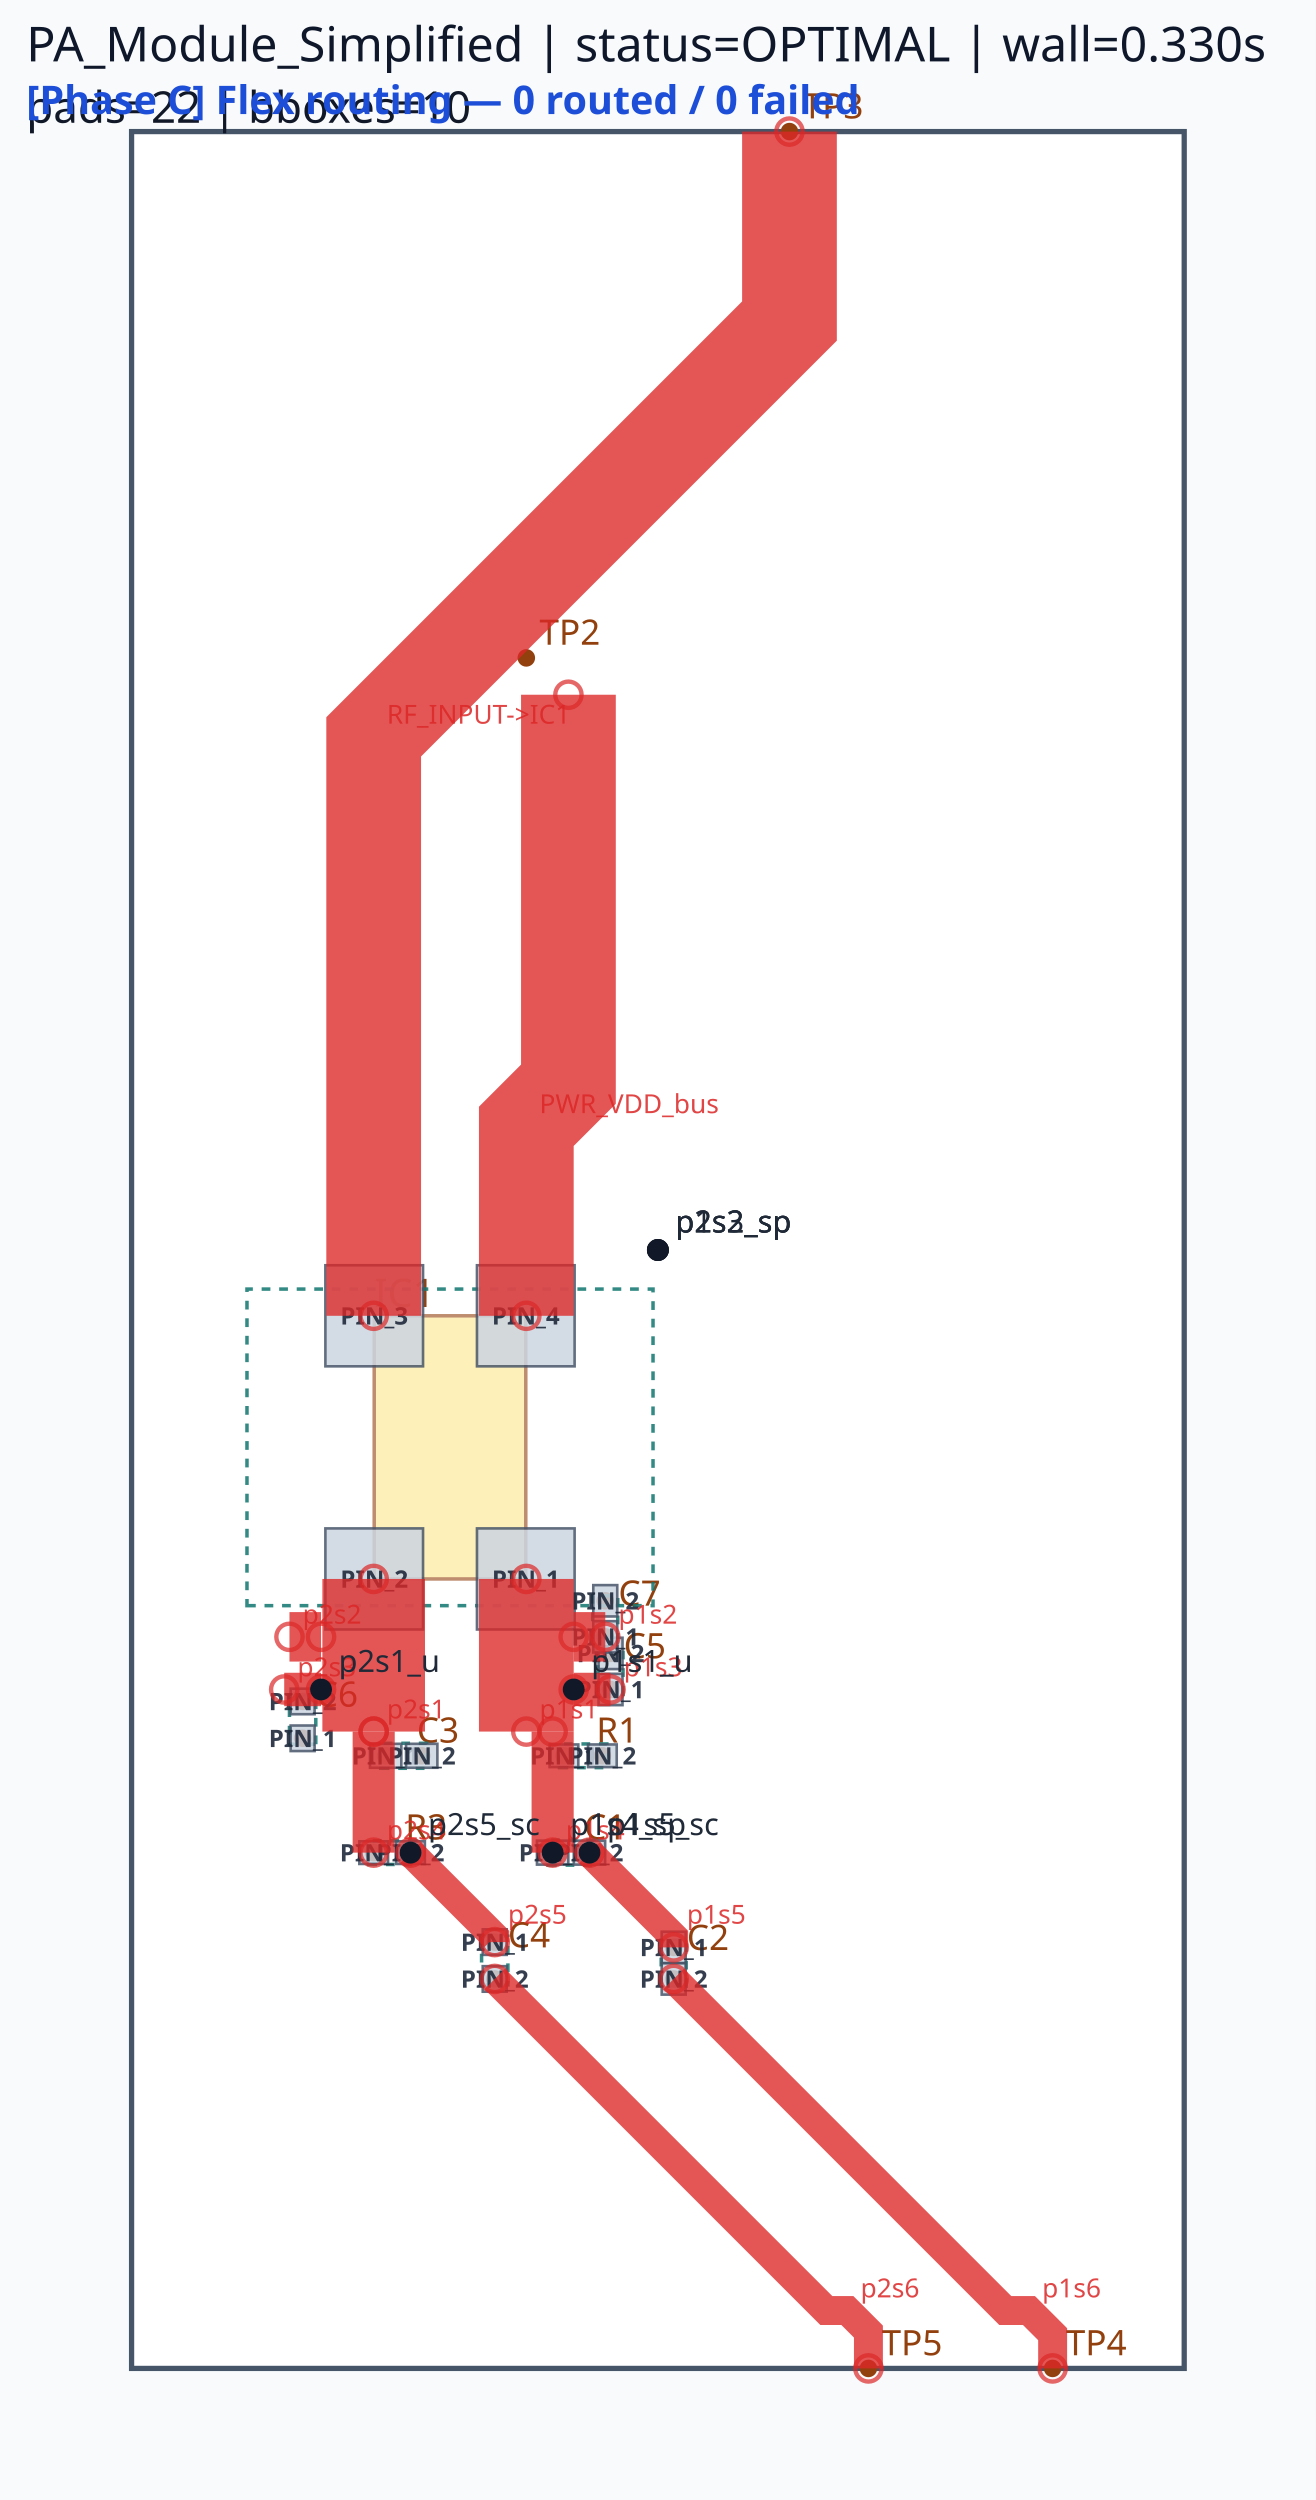
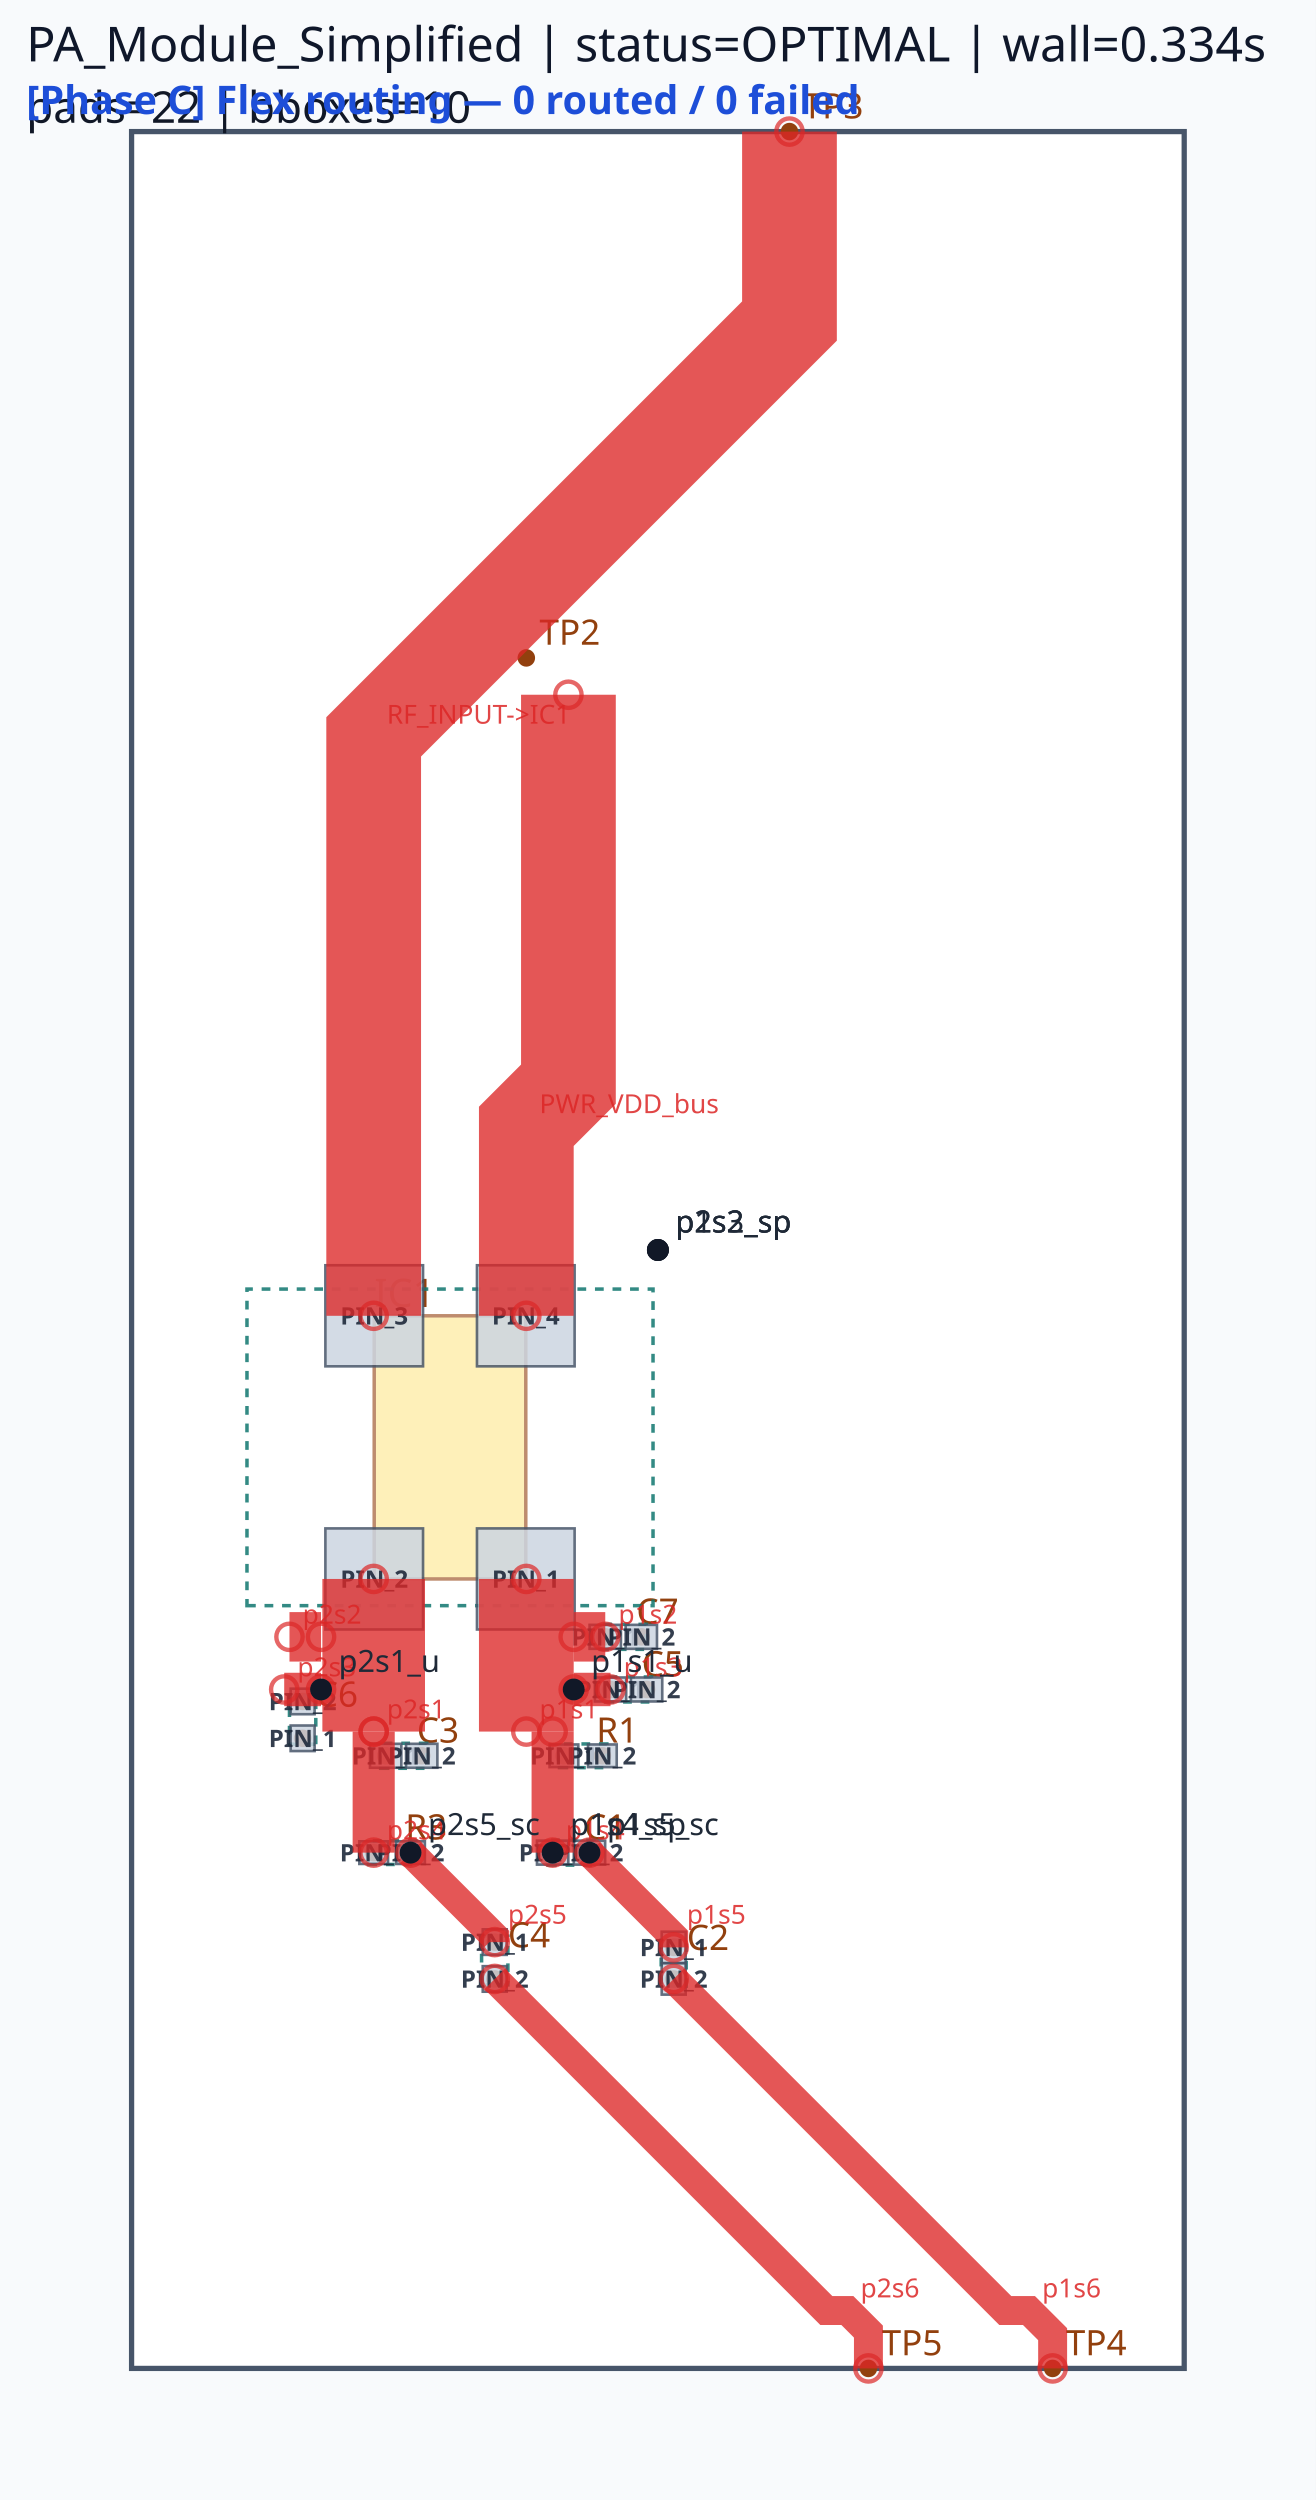
<svg xmlns="http://www.w3.org/2000/svg" viewBox="0 0 300.0 570.0" width="300.0" height="570.0">
  <rect x="0" y="0" width="100%" height="100%" fill="#f8fafc" />
  <rect x="30.00" y="30.00" width="240.00" height="510.00" fill="#ffffff" stroke="#475569" stroke-width="1.2" />
  <rect x="85.32" y="300.00" width="34.56" height="60.00" fill="#fde68a" stroke="#92400e" stroke-width="0.8" opacity="0.6" />
  <text x="85.32" y="298.00" font-family="sans-serif" font-size="9" fill="#92400e">IC1</text>
  <circle cx="120.00" cy="150.00" r="2" fill="#92400e" />
  <text x="123.00" y="147.00" font-family="sans-serif" font-size="8" fill="#92400e">TP2</text>
  <circle cx="180.00" cy="30.00" r="2" fill="#92400e" />
  <text x="183.00" y="27.00" font-family="sans-serif" font-size="8" fill="#92400e">TP3</text>
  <circle cx="240.00" cy="540.00" r="2" fill="#92400e" />
  <text x="243.00" y="537.00" font-family="sans-serif" font-size="8" fill="#92400e">TP4</text>
  <circle cx="198.00" cy="540.00" r="2" fill="#92400e" />
  <text x="201.00" y="537.00" font-family="sans-serif" font-size="8" fill="#92400e">TP5</text>
  <circle cx="126.00" cy="422.40" r="2" fill="#92400e" />
  <circle cx="134.40" cy="422.40" r="2" fill="#92400e" />
  <text x="133.20" y="419.40" font-family="sans-serif" font-size="8" fill="#92400e">C1</text>
  <circle cx="153.60" cy="444.00" r="2" fill="#92400e" />
  <circle cx="153.60" cy="451.20" r="2" fill="#92400e" />
  <text x="156.60" y="444.60" font-family="sans-serif" font-size="8" fill="#92400e">C2</text>
  <circle cx="112.80" cy="442.80" r="2" fill="#92400e" />
  <circle cx="112.80" cy="451.20" r="2" fill="#92400e" />
  <text x="115.80" y="444.00" font-family="sans-serif" font-size="8" fill="#92400e">C4</text>
  <circle cx="128.58" cy="400.32" r="2" fill="#92400e" />
  <circle cx="137.34" cy="400.32" r="2" fill="#92400e" />
  <text x="135.96" y="397.32" font-family="sans-serif" font-size="8" fill="#92400e">R1</text>
  <circle cx="85.20" cy="422.40" r="2" fill="#92400e" />
  <circle cx="93.60" cy="422.40" r="2" fill="#92400e" />
  <text x="92.40" y="419.40" font-family="sans-serif" font-size="8" fill="#92400e">R3</text>
  <circle cx="87.93" cy="400.32" r="2" fill="#92400e" />
  <circle cx="96.15" cy="400.32" r="2" fill="#92400e" />
  <text x="95.04" y="397.32" font-family="sans-serif" font-size="8" fill="#92400e">C3</text>
  <circle cx="139.20" cy="385.20" r="2" fill="#92400e" />
-   <circle cx="139.20" cy="376.98" r="2" fill="#92400e" />
-   <text x="142.20" y="378.09" font-family="sans-serif" font-size="8" fill="#92400e">C5</text>
+   <circle cx="147.42" cy="385.20" r="2" fill="#92400e" />
+   <text x="146.31" y="382.20" font-family="sans-serif" font-size="8" fill="#92400e">C5</text>
  <circle cx="69.00" cy="396.33" r="2" fill="#92400e" />
  <circle cx="69.00" cy="387.93" r="2" fill="#92400e" />
  <text x="72.00" y="389.13" font-family="sans-serif" font-size="8" fill="#92400e">C6</text>
  <circle cx="138.00" cy="373.20" r="2" fill="#92400e" />
-   <circle cx="138.00" cy="364.98" r="2" fill="#92400e" />
-   <text x="141.00" y="366.09" font-family="sans-serif" font-size="8" fill="#92400e">C7</text>
+   <circle cx="146.22" cy="373.20" r="2" fill="#92400e" />
+   <text x="145.11" y="370.20" font-family="sans-serif" font-size="8" fill="#92400e">C7</text>
  <path d="M 56.31,366.09 L 148.89,366.09 L 148.89,293.91 L 56.31,293.91 Z" class="component-bbox" fill="none" stroke="#0f766e" stroke-width="0.8" stroke-dasharray="2 2" opacity="0.85" />
  <path d="M 124.95,425.25 L 135.45,425.25 L 135.45,419.55 L 124.95,419.55 Z" class="component-bbox" fill="none" stroke="#0f766e" stroke-width="0.8" stroke-dasharray="2 2" opacity="0.85" />
  <path d="M 150.75,442.35 L 150.75,452.85 L 156.45,452.85 L 156.45,442.35 Z" class="component-bbox" fill="none" stroke="#0f766e" stroke-width="0.8" stroke-dasharray="2 2" opacity="0.85" />
  <path d="M 109.80,441.45 L 109.80,452.55 L 115.80,452.55 L 115.80,441.45 Z" class="component-bbox" fill="none" stroke="#0f766e" stroke-width="0.8" stroke-dasharray="2 2" opacity="0.85" />
  <path d="M 127.56,403.02 L 138.36,403.02 L 138.36,397.62 L 127.56,397.62 Z" class="component-bbox" fill="none" stroke="#0f766e" stroke-width="0.8" stroke-dasharray="2 2" opacity="0.85" />
  <path d="M 84.00,425.10 L 94.80,425.10 L 94.80,419.70 L 84.00,419.70 Z" class="component-bbox" fill="none" stroke="#0f766e" stroke-width="0.8" stroke-dasharray="2 2" opacity="0.85" />
  <path d="M 86.79,403.17 L 97.29,403.17 L 97.29,397.47 L 86.79,397.47 Z" class="component-bbox" fill="none" stroke="#0f766e" stroke-width="0.8" stroke-dasharray="2 2" opacity="0.85" />
-   <path d="M 142.05,386.34 L 142.05,375.84 L 136.35,375.84 L 136.35,386.34 Z" class="component-bbox" fill="none" stroke="#0f766e" stroke-width="0.8" stroke-dasharray="2 2" opacity="0.85" />
+   <path d="M 138.06,388.05 L 148.56,388.05 L 148.56,382.35 L 138.06,382.35 Z" class="component-bbox" fill="none" stroke="#0f766e" stroke-width="0.8" stroke-dasharray="2 2" opacity="0.85" />
  <path d="M 72.00,397.68 L 72.00,386.58 L 66.00,386.58 L 66.00,397.68 Z" class="component-bbox" fill="none" stroke="#0f766e" stroke-width="0.8" stroke-dasharray="2 2" opacity="0.85" />
-   <path d="M 140.85,374.34 L 140.85,363.84 L 135.15,363.84 L 135.15,374.34 Z" class="component-bbox" fill="none" stroke="#0f766e" stroke-width="0.8" stroke-dasharray="2 2" opacity="0.85" />
+   <path d="M 136.86,376.05 L 147.36,376.05 L 147.36,370.35 L 136.86,370.35 Z" class="component-bbox" fill="none" stroke="#0f766e" stroke-width="0.8" stroke-dasharray="2 2" opacity="0.85" />
  <polygon points="108.75,348.48 108.75,371.52 131.01,371.52 131.01,348.48" fill="#cbd5e1" stroke="#475569" stroke-width="0.6" opacity="0.85" />
  <text x="119.88" y="362.00" font-family="sans-serif" font-size="5.5" text-anchor="middle" font-weight="bold" fill="#1e293b" opacity="0.9">PIN_1</text>
  <polygon points="74.19,348.48 74.19,371.52 96.45,371.52 96.45,348.48" fill="#cbd5e1" stroke="#475569" stroke-width="0.6" opacity="0.85" />
  <text x="85.32" y="362.00" font-family="sans-serif" font-size="5.5" text-anchor="middle" font-weight="bold" fill="#1e293b" opacity="0.9">PIN_2</text>
  <polygon points="96.45,311.52 96.45,288.48 74.19,288.48 74.19,311.52" fill="#cbd5e1" stroke="#475569" stroke-width="0.6" opacity="0.85" />
  <text x="85.32" y="302.00" font-family="sans-serif" font-size="5.5" text-anchor="middle" font-weight="bold" fill="#1e293b" opacity="0.9">PIN_3</text>
  <polygon points="131.01,311.52 131.01,288.48 108.75,288.48 108.75,311.52" fill="#cbd5e1" stroke="#475569" stroke-width="0.6" opacity="0.85" />
  <text x="119.88" y="302.00" font-family="sans-serif" font-size="5.5" text-anchor="middle" font-weight="bold" fill="#1e293b" opacity="0.9">PIN_4</text>
  <polygon points="122.43,425.13 129.57,425.13 129.57,419.67 122.43,419.67" fill="#cbd5e1" stroke="#475569" stroke-width="0.6" opacity="0.85" />
  <text x="126.00" y="424.40" font-family="sans-serif" font-size="5.5" text-anchor="middle" font-weight="bold" fill="#1e293b" opacity="0.9">PIN_1</text>
  <polygon points="130.83,425.13 137.97,425.13 137.97,419.67 130.83,419.67" fill="#cbd5e1" stroke="#475569" stroke-width="0.6" opacity="0.85" />
  <text x="134.40" y="424.40" font-family="sans-serif" font-size="5.5" text-anchor="middle" font-weight="bold" fill="#1e293b" opacity="0.9">PIN_2</text>
  <polygon points="150.87,440.43 150.87,447.57 156.33,447.57 156.33,440.43" fill="#cbd5e1" stroke="#475569" stroke-width="0.6" opacity="0.85" />
  <text x="153.60" y="446.00" font-family="sans-serif" font-size="5.5" text-anchor="middle" font-weight="bold" fill="#1e293b" opacity="0.9">PIN_1</text>
  <polygon points="150.87,447.63 150.87,454.77 156.33,454.77 156.33,447.63" fill="#cbd5e1" stroke="#475569" stroke-width="0.6" opacity="0.85" />
  <text x="153.60" y="453.20" font-family="sans-serif" font-size="5.5" text-anchor="middle" font-weight="bold" fill="#1e293b" opacity="0.9">PIN_2</text>
  <polygon points="115.53,445.71 115.53,439.89 110.07,439.89 110.07,445.71" fill="#cbd5e1" stroke="#475569" stroke-width="0.6" opacity="0.85" />
  <text x="112.80" y="444.80" font-family="sans-serif" font-size="5.5" text-anchor="middle" font-weight="bold" fill="#1e293b" opacity="0.9">PIN_1</text>
  <polygon points="110.07,448.29 110.07,454.11 115.53,454.11 115.53,448.29" fill="#cbd5e1" stroke="#475569" stroke-width="0.6" opacity="0.85" />
  <text x="112.80" y="453.20" font-family="sans-serif" font-size="5.5" text-anchor="middle" font-weight="bold" fill="#1e293b" opacity="0.9">PIN_2</text>
  <polygon points="125.31,402.90 131.85,402.90 131.85,397.74 125.31,397.74" fill="#cbd5e1" stroke="#475569" stroke-width="0.6" opacity="0.85" />
  <text x="128.58" y="402.32" font-family="sans-serif" font-size="5.5" text-anchor="middle" font-weight="bold" fill="#1e293b" opacity="0.9">PIN_1</text>
  <polygon points="134.07,402.90 140.61,402.90 140.61,397.74 134.07,397.74" fill="#cbd5e1" stroke="#475569" stroke-width="0.6" opacity="0.85" />
  <text x="137.34" y="402.32" font-family="sans-serif" font-size="5.5" text-anchor="middle" font-weight="bold" fill="#1e293b" opacity="0.9">PIN_2</text>
  <polygon points="81.93,424.98 88.47,424.98 88.47,419.82 81.93,419.82" fill="#cbd5e1" stroke="#475569" stroke-width="0.6" opacity="0.85" />
  <text x="85.20" y="424.40" font-family="sans-serif" font-size="5.5" text-anchor="middle" font-weight="bold" fill="#1e293b" opacity="0.9">PIN_1</text>
  <polygon points="90.33,424.98 96.87,424.98 96.87,419.82 90.33,419.82" fill="#cbd5e1" stroke="#475569" stroke-width="0.6" opacity="0.85" />
  <text x="93.60" y="424.40" font-family="sans-serif" font-size="5.5" text-anchor="middle" font-weight="bold" fill="#1e293b" opacity="0.9">PIN_2</text>
  <polygon points="84.36,403.05 91.50,403.05 91.50,397.59 84.36,397.59" fill="#cbd5e1" stroke="#475569" stroke-width="0.6" opacity="0.85" />
  <text x="87.93" y="402.32" font-family="sans-serif" font-size="5.5" text-anchor="middle" font-weight="bold" fill="#1e293b" opacity="0.9">PIN_1</text>
  <polygon points="92.58,403.05 99.72,403.05 99.72,397.59 92.58,397.59" fill="#cbd5e1" stroke="#475569" stroke-width="0.6" opacity="0.85" />
  <text x="96.15" y="402.32" font-family="sans-serif" font-size="5.5" text-anchor="middle" font-weight="bold" fill="#1e293b" opacity="0.9">PIN_2</text>
-   <polygon points="141.93,388.77 141.93,381.63 136.47,381.63 136.47,388.77" fill="#cbd5e1" stroke="#475569" stroke-width="0.6" opacity="0.85" />
+   <polygon points="135.63,387.93 142.77,387.93 142.77,382.47 135.63,382.47" fill="#cbd5e1" stroke="#475569" stroke-width="0.6" opacity="0.85" />
  <text x="139.20" y="387.20" font-family="sans-serif" font-size="5.5" text-anchor="middle" font-weight="bold" fill="#1e293b" opacity="0.9">PIN_1</text>
-   <polygon points="141.93,380.55 141.93,373.41 136.47,373.41 136.47,380.55" fill="#cbd5e1" stroke="#475569" stroke-width="0.6" opacity="0.85" />
-   <text x="139.20" y="378.98" font-family="sans-serif" font-size="5.5" text-anchor="middle" font-weight="bold" fill="#1e293b" opacity="0.9">PIN_2</text>
+   <polygon points="143.85,387.93 150.99,387.93 150.99,382.47 143.85,382.47" fill="#cbd5e1" stroke="#475569" stroke-width="0.6" opacity="0.85" />
+   <text x="147.42" y="387.20" font-family="sans-serif" font-size="5.5" text-anchor="middle" font-weight="bold" fill="#1e293b" opacity="0.9">PIN_2</text>
  <polygon points="66.27,393.42 66.27,399.24 71.73,399.24 71.73,393.42" fill="#cbd5e1" stroke="#475569" stroke-width="0.6" opacity="0.85" />
  <text x="69.00" y="398.33" font-family="sans-serif" font-size="5.5" text-anchor="middle" font-weight="bold" fill="#1e293b" opacity="0.9">PIN_1</text>
  <polygon points="71.73,390.84 71.73,385.02 66.27,385.02 66.27,390.84" fill="#cbd5e1" stroke="#475569" stroke-width="0.6" opacity="0.85" />
  <text x="69.00" y="389.93" font-family="sans-serif" font-size="5.5" text-anchor="middle" font-weight="bold" fill="#1e293b" opacity="0.9">PIN_2</text>
-   <polygon points="140.73,376.77 140.73,369.63 135.27,369.63 135.27,376.77" fill="#cbd5e1" stroke="#475569" stroke-width="0.6" opacity="0.85" />
+   <polygon points="134.43,375.93 141.57,375.93 141.57,370.47 134.43,370.47" fill="#cbd5e1" stroke="#475569" stroke-width="0.6" opacity="0.85" />
  <text x="138.00" y="375.20" font-family="sans-serif" font-size="5.5" text-anchor="middle" font-weight="bold" fill="#1e293b" opacity="0.9">PIN_1</text>
-   <polygon points="140.73,368.55 140.73,361.41 135.27,361.41 135.27,368.55" fill="#cbd5e1" stroke="#475569" stroke-width="0.6" opacity="0.85" />
-   <text x="138.00" y="366.98" font-family="sans-serif" font-size="5.5" text-anchor="middle" font-weight="bold" fill="#1e293b" opacity="0.9">PIN_2</text>
+   <polygon points="142.65,375.93 149.79,375.93 149.79,370.47 142.65,370.47" fill="#cbd5e1" stroke="#475569" stroke-width="0.6" opacity="0.85" />
+   <text x="146.22" y="375.20" font-family="sans-serif" font-size="5.5" text-anchor="middle" font-weight="bold" fill="#1e293b" opacity="0.9">PIN_2</text>
  <polyline points="85.20,360.00 85.20,394.80" fill="none" stroke="#dc2626" stroke-width="23.40" stroke-linecap="butt" stroke-linejoin="miter" opacity="0.78" />
  <circle cx="85.20" cy="360.00" r="3" fill="none" stroke="#dc2626" stroke-width="1.0" opacity="0.7" />
  <circle cx="85.20" cy="394.80" r="3" fill="none" stroke="#dc2626" stroke-width="1.0" opacity="0.7" />
  <text x="88.20" y="391.80" font-family="sans-serif" font-size="6" fill="#dc2626" opacity="0.85">p2s1</text>
  <polyline points="120.00,360.00 120.00,394.80" fill="none" stroke="#dc2626" stroke-width="21.60" stroke-linecap="butt" stroke-linejoin="miter" opacity="0.78" />
  <circle cx="120.00" cy="360.00" r="3" fill="none" stroke="#dc2626" stroke-width="1.0" opacity="0.7" />
  <circle cx="120.00" cy="394.80" r="3" fill="none" stroke="#dc2626" stroke-width="1.0" opacity="0.7" />
  <text x="123.00" y="391.80" font-family="sans-serif" font-size="6" fill="#dc2626" opacity="0.85">p1s1</text>
  <polyline points="126.00,394.80 126.00,422.40" fill="none" stroke="#dc2626" stroke-width="9.60" stroke-linecap="butt" stroke-linejoin="miter" opacity="0.78" />
  <circle cx="126.00" cy="394.80" r="3" fill="none" stroke="#dc2626" stroke-width="1.0" opacity="0.7" />
  <circle cx="126.00" cy="422.40" r="3" fill="none" stroke="#dc2626" stroke-width="1.0" opacity="0.7" />
  <text x="129.00" y="419.40" font-family="sans-serif" font-size="6" fill="#dc2626" opacity="0.85">p1s4</text>
  <polyline points="85.20,394.80 85.20,422.40" fill="none" stroke="#dc2626" stroke-width="9.60" stroke-linecap="butt" stroke-linejoin="miter" opacity="0.78" />
  <circle cx="85.20" cy="394.80" r="3" fill="none" stroke="#dc2626" stroke-width="1.0" opacity="0.7" />
  <circle cx="85.20" cy="422.40" r="3" fill="none" stroke="#dc2626" stroke-width="1.0" opacity="0.7" />
  <text x="88.20" y="419.40" font-family="sans-serif" font-size="6" fill="#dc2626" opacity="0.85">p2s4</text>
  <polyline points="130.80,373.20 138.00,373.20" fill="none" stroke="#dc2626" stroke-width="11.28" stroke-linecap="butt" stroke-linejoin="miter" opacity="0.78" />
  <circle cx="130.80" cy="373.20" r="3" fill="none" stroke="#dc2626" stroke-width="1.0" opacity="0.7" />
  <circle cx="138.00" cy="373.20" r="3" fill="none" stroke="#dc2626" stroke-width="1.0" opacity="0.7" />
  <text x="141.00" y="370.20" font-family="sans-serif" font-size="6" fill="#dc2626" opacity="0.85">p1s2</text>
  <polyline points="73.20,373.20 66.00,373.20" fill="none" stroke="#dc2626" stroke-width="11.28" stroke-linecap="butt" stroke-linejoin="miter" opacity="0.78" />
  <circle cx="73.20" cy="373.20" r="3" fill="none" stroke="#dc2626" stroke-width="1.0" opacity="0.7" />
  <circle cx="66.00" cy="373.20" r="3" fill="none" stroke="#dc2626" stroke-width="1.0" opacity="0.7" />
  <text x="69.00" y="370.20" font-family="sans-serif" font-size="6" fill="#dc2626" opacity="0.85">p2s2</text>
  <polyline points="134.40,422.40 153.60,441.60 153.60,444.00" fill="none" stroke="#dc2626" stroke-width="6.60" stroke-linecap="butt" stroke-linejoin="miter" opacity="0.78" />
  <circle cx="134.40" cy="422.40" r="3" fill="none" stroke="#dc2626" stroke-width="1.0" opacity="0.7" />
  <circle cx="153.60" cy="444.00" r="3" fill="none" stroke="#dc2626" stroke-width="1.0" opacity="0.7" />
  <text x="156.60" y="438.60" font-family="sans-serif" font-size="6" fill="#dc2626" opacity="0.85">p1s5</text>
  <polyline points="93.60,422.40 112.80,441.60 112.80,442.80" fill="none" stroke="#dc2626" stroke-width="6.60" stroke-linecap="butt" stroke-linejoin="miter" opacity="0.78" />
  <circle cx="93.60" cy="422.40" r="3" fill="none" stroke="#dc2626" stroke-width="1.0" opacity="0.7" />
  <circle cx="112.80" cy="442.80" r="3" fill="none" stroke="#dc2626" stroke-width="1.0" opacity="0.7" />
  <text x="115.80" y="438.60" font-family="sans-serif" font-size="6" fill="#dc2626" opacity="0.85">p2s5</text>
  <polyline points="130.80,385.20 139.20,385.20" fill="none" stroke="#dc2626" stroke-width="7.62" stroke-linecap="butt" stroke-linejoin="miter" opacity="0.78" />
  <circle cx="130.80" cy="385.20" r="3" fill="none" stroke="#dc2626" stroke-width="1.0" opacity="0.7" />
  <circle cx="139.20" cy="385.20" r="3" fill="none" stroke="#dc2626" stroke-width="1.0" opacity="0.7" />
  <text x="142.20" y="382.20" font-family="sans-serif" font-size="6" fill="#dc2626" opacity="0.85">p1s3</text>
  <polyline points="73.20,385.20 64.80,385.20" fill="none" stroke="#dc2626" stroke-width="7.62" stroke-linecap="butt" stroke-linejoin="miter" opacity="0.78" />
  <circle cx="73.20" cy="385.20" r="3" fill="none" stroke="#dc2626" stroke-width="1.0" opacity="0.7" />
  <circle cx="64.80" cy="385.20" r="3" fill="none" stroke="#dc2626" stroke-width="1.0" opacity="0.7" />
  <text x="67.80" y="382.20" font-family="sans-serif" font-size="6" fill="#dc2626" opacity="0.85">p2s3</text>
  <polyline points="180.00,30.00 180.00,73.20 85.20,168.00 85.20,300.00" fill="none" stroke="#dc2626" stroke-width="21.60" stroke-linecap="butt" stroke-linejoin="miter" opacity="0.78" />
  <circle cx="180.00" cy="30.00" r="3" fill="none" stroke="#dc2626" stroke-width="1.0" opacity="0.7" />
  <circle cx="85.20" cy="300.00" r="3" fill="none" stroke="#dc2626" stroke-width="1.0" opacity="0.7" />
  <text x="88.20" y="165.00" font-family="sans-serif" font-size="6" fill="#dc2626" opacity="0.85">RF_INPUT-&gt;IC1</text>
  <polyline points="129.60,158.40 129.60,247.20 120.00,256.80 120.00,300.00" fill="none" stroke="#dc2626" stroke-width="21.60" stroke-linecap="butt" stroke-linejoin="miter" opacity="0.78" />
  <circle cx="129.60" cy="158.40" r="3" fill="none" stroke="#dc2626" stroke-width="1.0" opacity="0.7" />
  <circle cx="120.00" cy="300.00" r="3" fill="none" stroke="#dc2626" stroke-width="1.0" opacity="0.7" />
  <text x="123.00" y="253.80" font-family="sans-serif" font-size="6" fill="#dc2626" opacity="0.85">PWR_VDD_bus</text>
  <polyline points="153.60,451.20 229.20,526.80 234.60,526.80 240.00,532.20 240.00,540.00" fill="none" stroke="#dc2626" stroke-width="6.60" stroke-linecap="butt" stroke-linejoin="miter" opacity="0.78" />
  <circle cx="153.60" cy="451.20" r="3" fill="none" stroke="#dc2626" stroke-width="1.0" opacity="0.7" />
  <circle cx="240.00" cy="540.00" r="3" fill="none" stroke="#dc2626" stroke-width="1.0" opacity="0.7" />
  <text x="237.60" y="523.80" font-family="sans-serif" font-size="6" fill="#dc2626" opacity="0.85">p1s6</text>
  <polyline points="112.80,451.20 188.40,526.80 193.20,526.80 198.00,531.60 198.00,540.00" fill="none" stroke="#dc2626" stroke-width="6.60" stroke-linecap="butt" stroke-linejoin="miter" opacity="0.78" />
  <circle cx="112.80" cy="451.20" r="3" fill="none" stroke="#dc2626" stroke-width="1.0" opacity="0.7" />
  <circle cx="198.00" cy="540.00" r="3" fill="none" stroke="#dc2626" stroke-width="1.0" opacity="0.7" />
  <text x="196.20" y="523.80" font-family="sans-serif" font-size="6" fill="#dc2626" opacity="0.85">p2s6</text>
  <circle cx="130.80" cy="385.20" r="2.5" fill="#111827" />
  <text x="134.80" y="381.20" font-family="sans-serif" font-size="7" fill="#1f2937">p1s1_u</text>
  <circle cx="150.00" cy="285.00" r="2.5" fill="#111827" />
  <text x="154.00" y="281.00" font-family="sans-serif" font-size="7" fill="#1f2937">p1s2_sp</text>
  <circle cx="126.00" cy="422.40" r="2.5" fill="#111827" />
  <text x="130.00" y="418.40" font-family="sans-serif" font-size="7" fill="#1f2937">p1s4_sp</text>
  <circle cx="134.40" cy="422.40" r="2.5" fill="#111827" />
  <text x="138.40" y="418.40" font-family="sans-serif" font-size="7" fill="#1f2937">p1s5_sc</text>
  <circle cx="73.20" cy="385.20" r="2.5" fill="#111827" />
  <text x="77.20" y="381.20" font-family="sans-serif" font-size="7" fill="#1f2937">p2s1_u</text>
  <circle cx="150.00" cy="285.00" r="2.5" fill="#111827" />
  <text x="154.00" y="281.00" font-family="sans-serif" font-size="7" fill="#1f2937">p2s2_sp</text>
  <circle cx="150.00" cy="285.00" r="2.5" fill="#111827" />
  <text x="154.00" y="281.00" font-family="sans-serif" font-size="7" fill="#1f2937">p2s3_sp</text>
  <circle cx="93.60" cy="422.40" r="2.5" fill="#111827" />
  <text x="97.60" y="418.40" font-family="sans-serif" font-size="7" fill="#1f2937">p2s5_sc</text>
-   <text x="6" y="14" font-family="sans-serif" font-size="11" fill="#0f172a">PA_Module_Simplified | status=OPTIMAL | wall=0.330s</text>
+   <text x="6" y="14" font-family="sans-serif" font-size="11" fill="#0f172a">PA_Module_Simplified | status=OPTIMAL | wall=0.334s</text>
  <text x="6" y="28" font-family="sans-serif" font-size="10" fill="#111827">pads=22 | bboxes=10</text>
  <text x="6" y="26" font-family="sans-serif" font-size="9" font-weight="bold" fill="#1d4ed8">[Phase C] Flex routing — 0 routed / 0 failed</text>
</svg>
